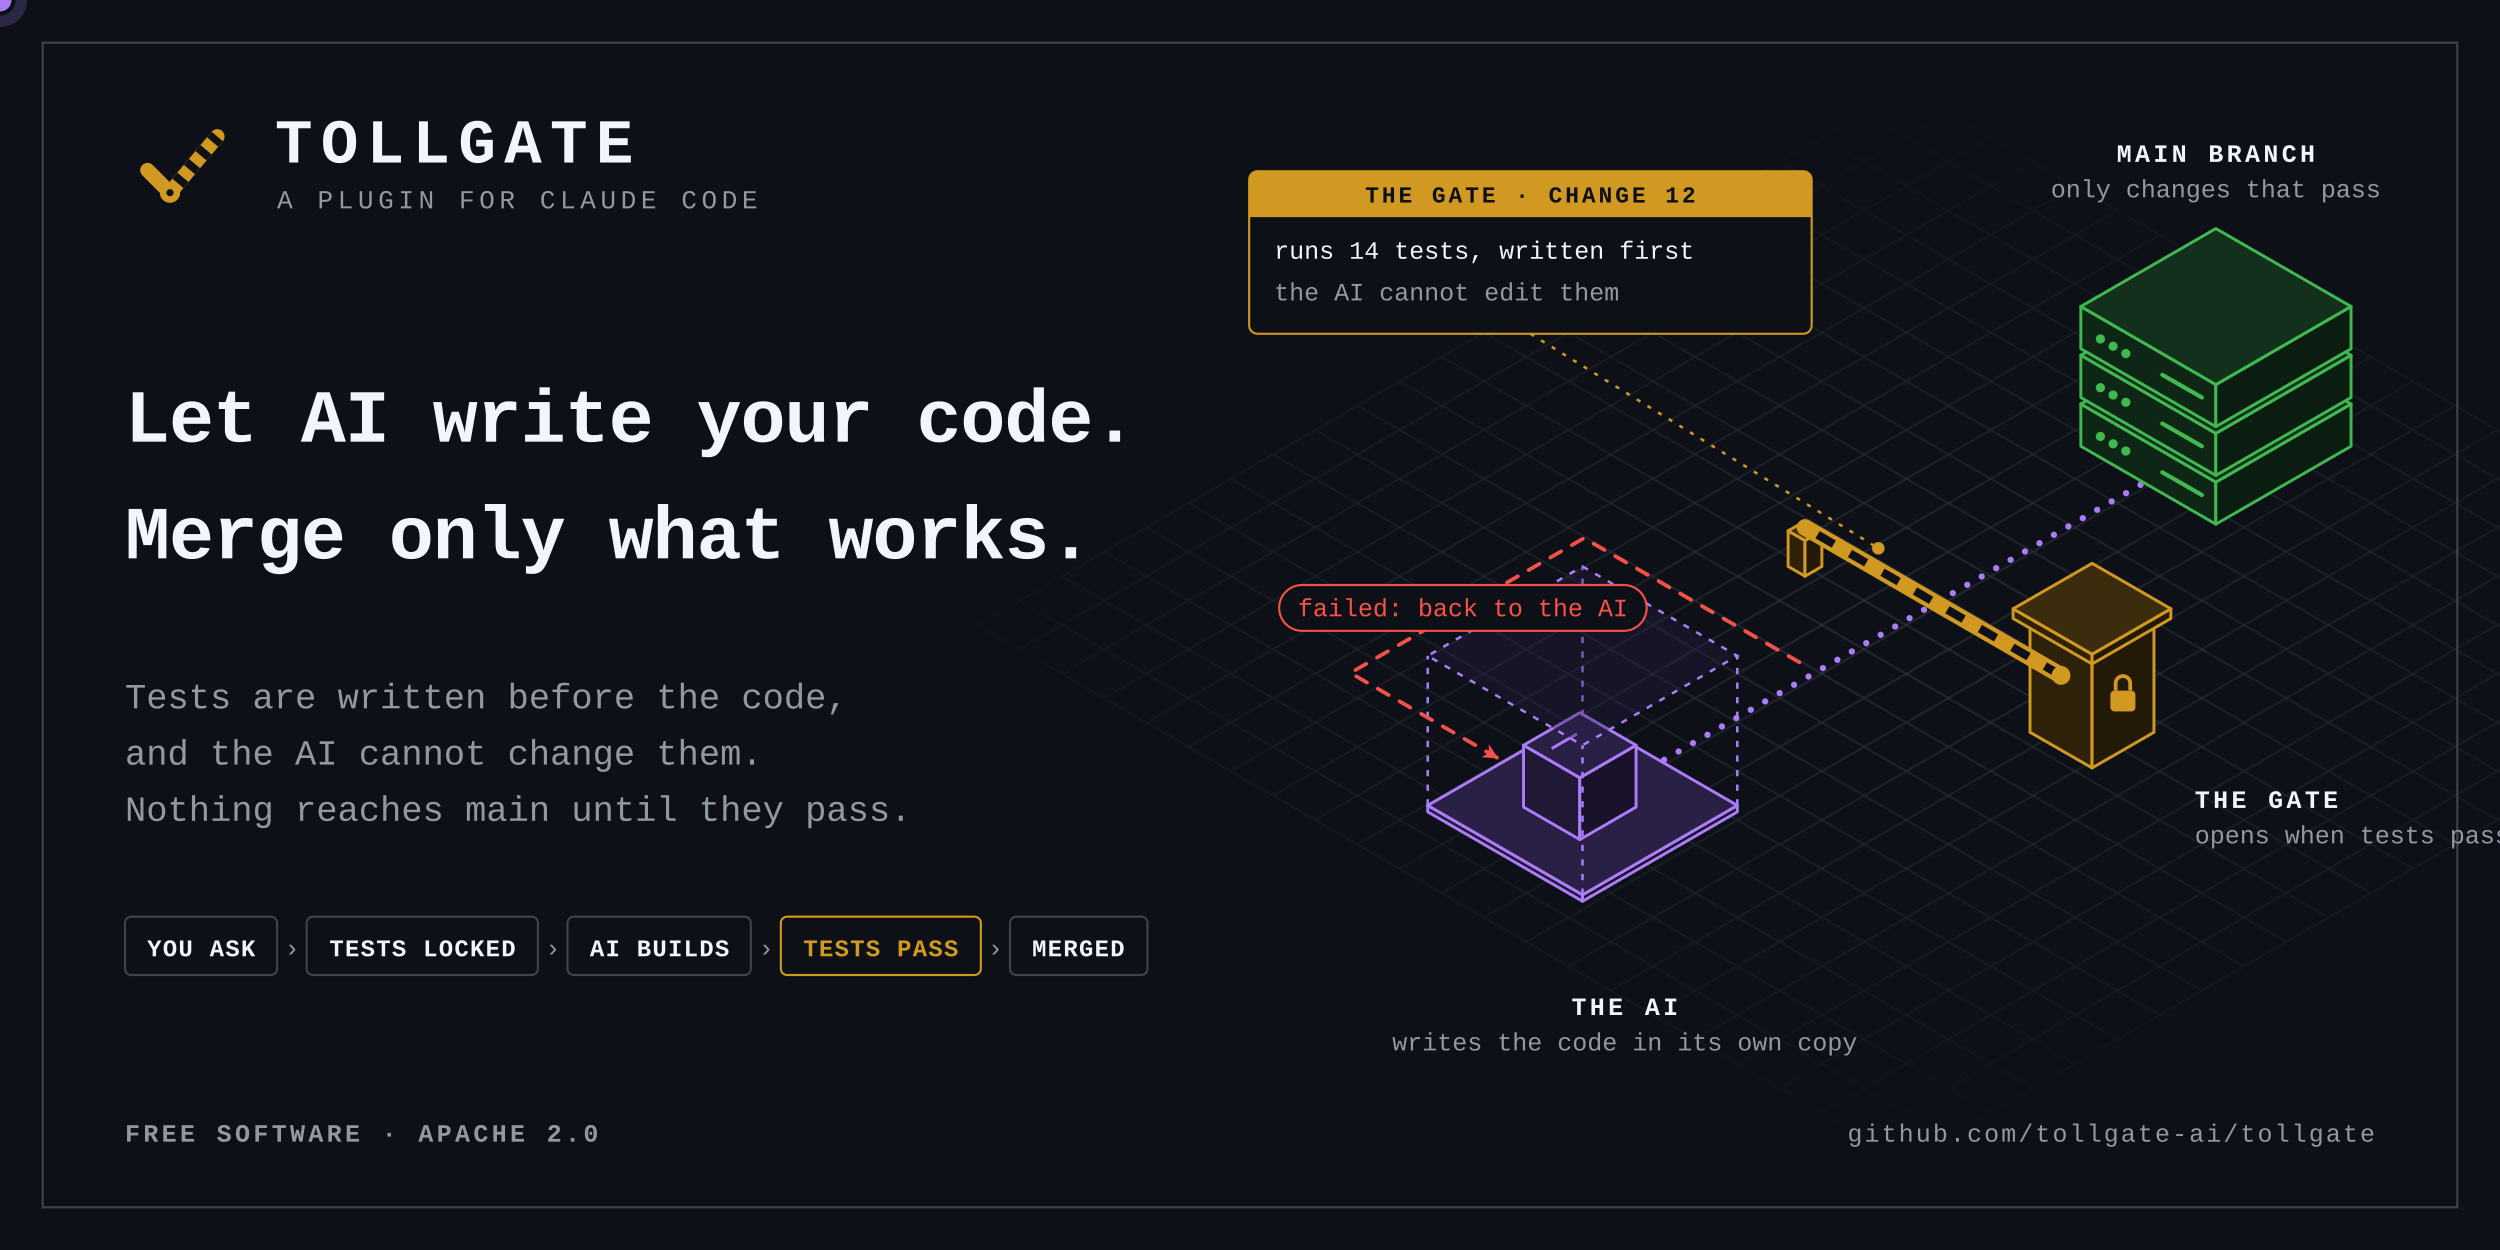
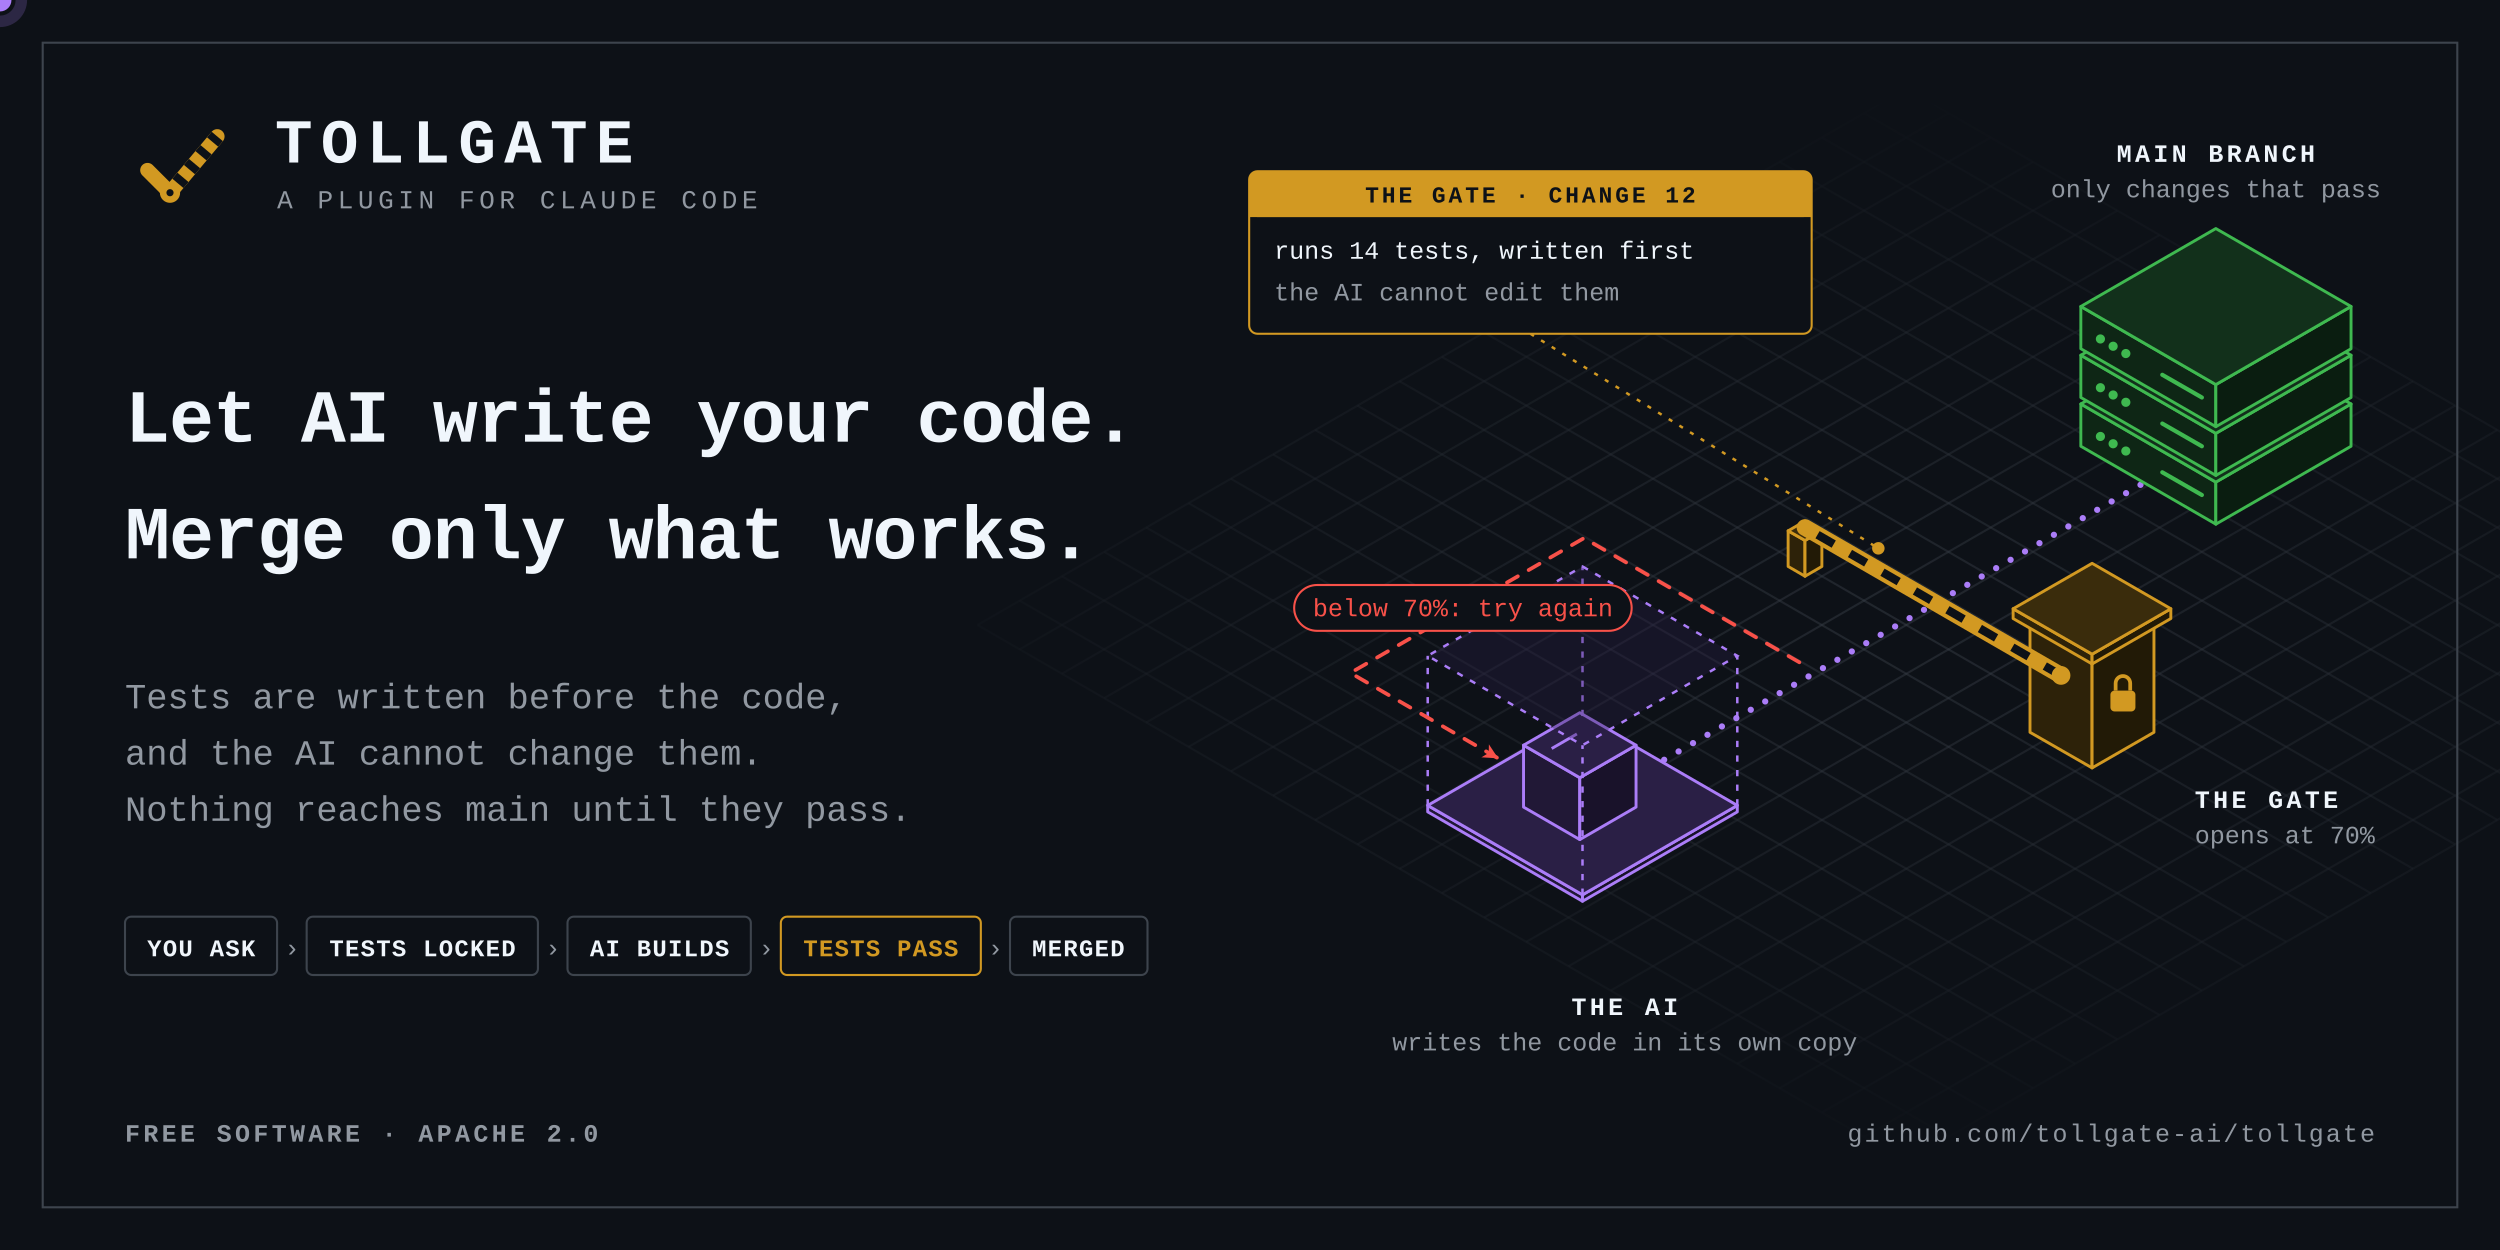
<svg xmlns="http://www.w3.org/2000/svg" viewBox="0 0 1200 600" width="1200" height="600" role="img" aria-labelledby="title desc" font-family="ui-monospace, SFMono-Regular, 'JetBrains Mono', 'Cascadia Mono', Menlo, Consolas, 'Liberation Mono', monospace">
  <defs>
    <radialGradient id="glow" cx="0.762" cy="0.500" r="0.42">
      <stop offset="0" stop-color="#fff" stop-opacity="1" />
      <stop offset="1" stop-color="#fff" stop-opacity="0" />
    </radialGradient>
    <mask id="fade">
      <rect width="1200" height="600" fill="url(#glow)" />
    </mask>
    <marker id="fail" viewBox="0 0 10 10" refX="9" refY="5" markerWidth="9" markerHeight="9" markerUnits="userSpaceOnUse" orient="auto-start-reverse">
      <path d="M1,1 L9,5 L1,9 L3.2,5 z" fill="#f85149" />
    </marker>
  </defs>
  <style>.main{stroke-width:3;stroke-dasharray:0 8;animation:flow .8s linear infinite}.side{stroke-width:1.8;stroke-dasharray:6 6;animation:side 1.6s linear infinite}@keyframes flow{to{stroke-dashoffset:-8}}@keyframes side{to{stroke-dashoffset:-12}}.still-arm{display:none}@media (prefers-reduced-motion:reduce){.main,.side{animation:none}.ticket,.moving-arm{display:none}.still-arm{display:inline}}</style>
  <rect width="1200" height="600" fill="#0d1117" />
  <rect x="20.5" y="20.5" width="1159" height="559" fill="none" stroke="#3d444d" />
  <g mask="url(#fade)" stroke-width="1">
    <line x1="915.0" y1="42.6" x2="469.2" y2="300.0" stroke="#3d444d" stroke-opacity="0.45" />
    <line x1="915.0" y1="42.6" x2="1360.8" y2="300.0" stroke="#3d444d" stroke-opacity="0.45" />
    <line x1="935.3" y1="54.3" x2="489.4" y2="311.7" stroke="#3d444d" stroke-opacity="0.45" />
    <line x1="894.7" y1="54.3" x2="1340.6" y2="311.7" stroke="#3d444d" stroke-opacity="0.45" />
    <line x1="955.5" y1="66.0" x2="509.7" y2="323.4" stroke="#3d444d" stroke-opacity="0.45" />
    <line x1="874.5" y1="66.0" x2="1320.3" y2="323.4" stroke="#3d444d" stroke-opacity="0.45" />
    <line x1="975.8" y1="77.7" x2="530.0" y2="335.1" stroke="#3d444d" stroke-opacity="0.45" />
    <line x1="854.2" y1="77.7" x2="1300.0" y2="335.1" stroke="#3d444d" stroke-opacity="0.45" />
    <line x1="996.1" y1="89.4" x2="550.2" y2="346.8" stroke="#3d444d" stroke-opacity="0.45" />
    <line x1="833.9" y1="89.4" x2="1279.8" y2="346.8" stroke="#3d444d" stroke-opacity="0.45" />
    <line x1="1016.3" y1="101.1" x2="570.5" y2="358.5" stroke="#3d444d" stroke-opacity="0.45" />
    <line x1="813.7" y1="101.1" x2="1259.5" y2="358.5" stroke="#3d444d" stroke-opacity="0.45" />
    <line x1="1036.6" y1="112.8" x2="590.8" y2="370.2" stroke="#3d444d" stroke-opacity="0.45" />
    <line x1="793.4" y1="112.8" x2="1239.2" y2="370.2" stroke="#3d444d" stroke-opacity="0.45" />
    <line x1="1056.9" y1="124.5" x2="611.0" y2="381.9" stroke="#3d444d" stroke-opacity="0.45" />
    <line x1="773.1" y1="124.5" x2="1219.0" y2="381.9" stroke="#3d444d" stroke-opacity="0.45" />
    <line x1="1077.1" y1="136.2" x2="631.3" y2="393.6" stroke="#3d444d" stroke-opacity="0.45" />
    <line x1="752.9" y1="136.2" x2="1198.7" y2="393.6" stroke="#3d444d" stroke-opacity="0.45" />
    <line x1="1097.4" y1="147.9" x2="651.6" y2="405.3" stroke="#3d444d" stroke-opacity="0.45" />
    <line x1="732.6" y1="147.9" x2="1178.4" y2="405.3" stroke="#3d444d" stroke-opacity="0.45" />
    <line x1="1117.6" y1="159.6" x2="671.8" y2="417.0" stroke="#3d444d" stroke-opacity="0.45" />
    <line x1="712.4" y1="159.6" x2="1158.2" y2="417.0" stroke="#3d444d" stroke-opacity="0.45" />
    <line x1="1137.9" y1="171.3" x2="692.1" y2="428.7" stroke="#3d444d" stroke-opacity="0.45" />
    <line x1="692.1" y1="171.3" x2="1137.9" y2="428.7" stroke="#3d444d" stroke-opacity="0.45" />
    <line x1="1158.2" y1="183.0" x2="712.4" y2="440.4" stroke="#3d444d" stroke-opacity="0.45" />
    <line x1="671.8" y1="183.0" x2="1117.6" y2="440.4" stroke="#3d444d" stroke-opacity="0.45" />
    <line x1="1178.4" y1="194.7" x2="732.6" y2="452.1" stroke="#3d444d" stroke-opacity="0.45" />
    <line x1="651.6" y1="194.7" x2="1097.4" y2="452.1" stroke="#3d444d" stroke-opacity="0.45" />
    <line x1="1198.7" y1="206.4" x2="752.9" y2="463.8" stroke="#3d444d" stroke-opacity="0.45" />
    <line x1="631.3" y1="206.4" x2="1077.1" y2="463.8" stroke="#3d444d" stroke-opacity="0.45" />
    <line x1="1219.0" y1="218.1" x2="773.1" y2="475.5" stroke="#3d444d" stroke-opacity="0.45" />
    <line x1="611.0" y1="218.1" x2="1056.9" y2="475.5" stroke="#3d444d" stroke-opacity="0.45" />
    <line x1="1239.2" y1="229.8" x2="793.4" y2="487.2" stroke="#3d444d" stroke-opacity="0.45" />
    <line x1="590.8" y1="229.8" x2="1036.6" y2="487.2" stroke="#3d444d" stroke-opacity="0.45" />
    <line x1="1259.5" y1="241.5" x2="813.7" y2="498.9" stroke="#3d444d" stroke-opacity="0.45" />
    <line x1="570.5" y1="241.5" x2="1016.3" y2="498.9" stroke="#3d444d" stroke-opacity="0.45" />
    <line x1="1279.8" y1="253.2" x2="833.9" y2="510.6" stroke="#3d444d" stroke-opacity="0.45" />
    <line x1="550.2" y1="253.2" x2="996.1" y2="510.6" stroke="#3d444d" stroke-opacity="0.45" />
    <line x1="1300.0" y1="264.9" x2="854.2" y2="522.3" stroke="#3d444d" stroke-opacity="0.45" />
    <line x1="530.0" y1="264.9" x2="975.8" y2="522.3" stroke="#3d444d" stroke-opacity="0.45" />
    <line x1="1320.3" y1="276.6" x2="874.5" y2="534.0" stroke="#3d444d" stroke-opacity="0.45" />
    <line x1="509.7" y1="276.6" x2="955.5" y2="534.0" stroke="#3d444d" stroke-opacity="0.45" />
    <line x1="1340.6" y1="288.3" x2="894.7" y2="545.7" stroke="#3d444d" stroke-opacity="0.45" />
    <line x1="489.4" y1="288.3" x2="935.3" y2="545.7" stroke="#3d444d" stroke-opacity="0.45" />
    <line x1="1360.8" y1="300.0" x2="915.0" y2="557.4" stroke="#3d444d" stroke-opacity="0.45" />
    <line x1="469.2" y1="300.0" x2="915.0" y2="557.4" stroke="#3d444d" stroke-opacity="0.45" />
  </g>
  <polygon points="685.3,386.6 759.6,429.5 759.6,432.6 685.3,389.7" fill="#211836" stroke="#ab7df8" stroke-width="1.4" stroke-linejoin="round" />
  <polygon points="759.6,429.5 833.9,386.6 833.9,389.7 759.6,432.6" fill="#19122a" stroke="#ab7df8" stroke-width="1.4" stroke-linejoin="round" />
  <polygon points="685.3,386.6 759.6,429.5 833.9,386.6 759.6,343.7" fill="#2a1f45" stroke="#ab7df8" stroke-width="1.4" stroke-linejoin="round" />
  <polygon points="731.3,357.7 758.3,373.3 758.3,403.0 731.3,387.4" fill="#211836" stroke="#ab7df8" stroke-width="1.4" stroke-linejoin="round" />
  <polygon points="758.3,373.3 785.3,357.7 785.3,387.4 758.3,403.0" fill="#19122a" stroke="#ab7df8" stroke-width="1.4" stroke-linejoin="round" />
  <polygon points="731.3,357.7 758.3,373.3 785.3,357.7 758.3,342.1" fill="#2a1f45" stroke="#ab7df8" stroke-width="1.4" stroke-linejoin="round" />
  <line x1="744.8" y1="359.3" x2="756.9" y2="352.3" stroke="#ab7df8" stroke-width="1.4" />
  <line x1="759.6" y1="343.7" x2="759.6" y2="271.9" stroke="#ab7df8" stroke-width="1.2" stroke-dasharray="3 4" />
  <line x1="833.9" y1="386.6" x2="833.9" y2="314.8" stroke="#ab7df8" stroke-width="1.2" stroke-dasharray="3 4" />
  <line x1="759.6" y1="429.5" x2="759.6" y2="357.7" stroke="#ab7df8" stroke-width="1.2" stroke-dasharray="3 4" />
  <line x1="685.3" y1="386.6" x2="685.3" y2="314.8" stroke="#ab7df8" stroke-width="1.2" stroke-dasharray="3 4" />
  <polygon points="759.6,271.9 833.9,314.8 759.6,357.7 685.3,314.8" fill="#2a1f45" fill-opacity="0.35" stroke="#ab7df8" stroke-width="1.2" stroke-dasharray="3 4" />
  <text x="779.9" y="487.2" text-anchor="middle" font-size="12" font-weight="700" letter-spacing="1.6" fill="#f0f6fc">THE AI</text>
  <text x="779.9" y="504.2" text-anchor="middle" font-size="12" fill="#9198a1">writes the code in its own copy</text>
  <polyline class="main" points="798.8,364.7 1028.5,232.1" fill="none" stroke="#ab7df8" stroke-linecap="round" stroke-linejoin="round" />
  <polyline class="side" points="863.7,317.9 760.3,258.3 648.2,323.0 719.1,364.0" fill="none" stroke="#f85149" stroke-linecap="round" stroke-linejoin="round" marker-end="url(#fail)" />
-   <rect x="614.0" y="280.8" width="176.4" height="22" rx="11" fill="#0d1117" stroke="#f85149" />
-   <text x="702.2" y="295.8" text-anchor="middle" font-size="12" fill="#f85149">failed: back to the AI</text>
+   <rect x="621.2" y="280.8" width="162.0" height="22" rx="11" fill="#0d1117" stroke="#f85149" />
+   <text x="702.2" y="295.8" text-anchor="middle" font-size="12" fill="#f85149">below 70%: try again</text>
  <polygon points="974.4,296.9 1004.2,314.0 1004.2,368.6 974.4,351.5" fill="#2d2209" stroke="#d29922" stroke-width="1.4" stroke-linejoin="round" />
  <polygon points="1004.2,314.0 1033.9,296.9 1033.9,351.5 1004.2,368.6" fill="#221a06" stroke="#d29922" stroke-width="1.4" stroke-linejoin="round" />
  <polygon points="974.4,296.9 1004.2,314.0 1033.9,296.9 1004.2,279.7" fill="#3a2c0c" stroke="#d29922" stroke-width="1.4" stroke-linejoin="round" />
  <polygon points="966.3,292.2 1004.2,314.0 1004.2,318.7 966.3,296.9" fill="#2d2209" stroke="#d29922" stroke-width="1.4" stroke-linejoin="round" />
  <polygon points="1004.2,314.0 1042.0,292.2 1042.0,296.9 1004.2,318.7" fill="#221a06" stroke="#d29922" stroke-width="1.4" stroke-linejoin="round" />
  <polygon points="966.3,292.2 1004.2,314.0 1042.0,292.2 1004.2,270.4" fill="#3a2c0c" stroke="#d29922" stroke-width="1.4" stroke-linejoin="round" />
  <rect x="1013.0" y="331.5" width="12" height="10" rx="2" fill="#d29922" />
  <path d="M1015.5,331.5 v-3.5 a3.5,3.5 0 0 1 7,0 v3.5" fill="none" stroke="#d29922" stroke-width="1.8" />
  <polygon points="858.3,254.8 866.4,259.4 866.4,276.6 858.3,271.9" fill="#2d2209" stroke="#d29922" stroke-width="1.4" stroke-linejoin="round" />
  <polygon points="866.4,259.4 874.5,254.8 874.5,271.9 866.4,276.6" fill="#221a06" stroke="#d29922" stroke-width="1.4" stroke-linejoin="round" />
  <polygon points="858.3,254.8 866.4,259.4 874.5,254.8 866.4,250.1" fill="#3a2c0c" stroke="#d29922" stroke-width="1.4" stroke-linejoin="round" />
  <g class="moving-arm">
    <line x1="989.3" y1="324.2" x2="866.4" y2="253.2" stroke="#d29922" stroke-width="8" stroke-linecap="round" />
    <line x1="989.3" y1="324.2" x2="866.4" y2="253.2" stroke="#0d1117" stroke-width="4" stroke-dasharray="9 9" />
    <animateTransform attributeName="transform" type="rotate" values="0 989.3 324.2;0 989.3 324.2;60 989.3 324.2;60 989.3 324.2;0 989.3 324.2;0 989.3 324.2" keyTimes="0;0.658;0.697;0.874;0.913;1" dur="12.67s" repeatCount="indefinite" />
  </g>
  <g class="still-arm">
    <line x1="989.3" y1="324.2" x2="866.4" y2="253.2" stroke="#d29922" stroke-width="8" stroke-linecap="round" />
    <line x1="989.3" y1="324.2" x2="866.4" y2="253.2" stroke="#0d1117" stroke-width="4" stroke-dasharray="9 9" />
  </g>
  <circle cx="989.3" cy="324.2" r="4.5" fill="#d29922" />
  <text x="1053.5" y="387.8" text-anchor="start" font-size="12" font-weight="700" letter-spacing="1.6" fill="#f0f6fc">THE GATE</text>
-   <text x="1053.5" y="404.8" text-anchor="start" font-size="12" fill="#9198a1">opens when tests pass</text>
+   <text x="1053.5" y="404.8" text-anchor="start" font-size="12" fill="#9198a1">opens at 70%</text>
  <polygon points="998.8,193.9 1063.6,231.4 1063.6,251.6 998.8,214.2" fill="#0e2615" stroke="#3fb950" stroke-width="1.4" stroke-linejoin="round" />
  <polygon points="1063.6,231.4 1128.5,193.9 1128.5,214.2 1063.6,251.6" fill="#0a1d10" stroke="#3fb950" stroke-width="1.4" stroke-linejoin="round" />
  <polygon points="998.8,193.9 1063.6,231.4 1128.5,193.9 1063.6,156.5" fill="#12301b" stroke="#3fb950" stroke-width="1.4" stroke-linejoin="round" />
  <circle cx="1008.2" cy="209.5" r="2.2" fill="#3fb950" />
  <circle cx="1014.3" cy="213.0" r="2.2" fill="#3fb950" />
  <circle cx="1020.4" cy="216.5" r="2.2" fill="#3fb950" />
  <line x1="1037.9" y1="226.7" x2="1056.9" y2="237.6" stroke="#3fb950" stroke-width="2" stroke-linecap="round" />
  <polygon points="998.8,170.5 1063.6,208.0 1063.6,228.2 998.8,190.8" fill="#0e2615" stroke="#3fb950" stroke-width="1.4" stroke-linejoin="round" />
  <polygon points="1063.6,208.0 1128.5,170.5 1128.5,190.8 1063.6,228.2" fill="#0a1d10" stroke="#3fb950" stroke-width="1.4" stroke-linejoin="round" />
  <polygon points="998.8,170.5 1063.6,208.0 1128.5,170.5 1063.6,133.1" fill="#12301b" stroke="#3fb950" stroke-width="1.4" stroke-linejoin="round" />
  <circle cx="1008.2" cy="186.1" r="2.2" fill="#3fb950" />
  <circle cx="1014.3" cy="189.6" r="2.2" fill="#3fb950" />
  <circle cx="1020.4" cy="193.1" r="2.2" fill="#3fb950" />
  <line x1="1037.9" y1="203.3" x2="1056.9" y2="214.2" stroke="#3fb950" stroke-width="2" stroke-linecap="round" />
  <polygon points="998.8,147.1 1063.6,184.6 1063.6,204.8 998.8,167.4" fill="#0e2615" stroke="#3fb950" stroke-width="1.4" stroke-linejoin="round" />
  <polygon points="1063.6,184.6 1128.5,147.1 1128.5,167.4 1063.6,204.8" fill="#0a1d10" stroke="#3fb950" stroke-width="1.4" stroke-linejoin="round" />
  <polygon points="998.8,147.1 1063.6,184.6 1128.5,147.1 1063.6,109.7" fill="#12301b" stroke="#3fb950" stroke-width="1.4" stroke-linejoin="round" />
  <circle cx="1008.2" cy="162.7" r="2.2" fill="#3fb950" />
  <circle cx="1014.3" cy="166.2" r="2.2" fill="#3fb950" />
  <circle cx="1020.4" cy="169.7" r="2.2" fill="#3fb950" />
  <line x1="1037.9" y1="179.9" x2="1056.9" y2="190.8" stroke="#3fb950" stroke-width="2" stroke-linecap="round" />
  <text x="1063.6" y="77.7" text-anchor="middle" font-size="12" font-weight="700" letter-spacing="1.6" fill="#f0f6fc">MAIN BRANCH</text>
  <text x="1063.6" y="94.7" text-anchor="middle" font-size="12" fill="#9198a1">only changes that pass</text>
  <line x1="734.6" y1="160.2" x2="901.6" y2="263.2" stroke="#d29922" stroke-width="1.2" stroke-dasharray="2 4" />
  <circle cx="901.6" cy="263.2" r="3" fill="#d29922" />
  <rect x="599.6" y="82.2" width="270" height="78" rx="4" fill="#0d1117" stroke="#d29922" />
  <rect x="599.6" y="82.2" width="270" height="22" rx="4" fill="#d29922" />
  <rect x="599.6" y="96.2" width="270" height="8" fill="#d29922" />
  <text x="734.6" y="97.2" text-anchor="middle" font-size="11" font-weight="700" letter-spacing="1.4" fill="#0d1117">THE GATE · CHANGE 12</text>
  <text x="611.6" y="124.2" font-size="12" fill="#f0f6fc">runs 14 tests, written first</text>
  <text x="611.6" y="144.2" font-size="12" fill="#9198a1">the AI cannot edit them</text>
  <g class="ticket">
    <circle r="13" fill="#ab7df8" opacity="0.2">
      <animate attributeName="fill" values="#ab7df8;#f85149;#ab7df8;#3fb950" keyTimes="0;0.221;0.547;0.721" calcMode="discrete" dur="12.67s" repeatCount="indefinite" />
    </circle>
    <circle r="6.5" fill="#ab7df8" stroke="#0d1117" stroke-width="2">
      <animate attributeName="fill" values="#ab7df8;#f85149;#ab7df8;#3fb950" keyTimes="0;0.221;0.547;0.721" calcMode="discrete" dur="12.67s" repeatCount="indefinite" />
    </circle>
    <animateMotion path="M798.8,364.7 L871.8,322.6 L871.8,322.6 L863.7,317.9 L760.3,258.3 L648.2,323.0 L719.1,364.0 L798.8,364.7 L871.8,322.6 L871.8,322.6 L1028.5,232.1" keyPoints="0;0;0.113;0.113;0.113;0.125;0.284;0.458;0.567;0.567;0.646;0.758;0.758;0.758;1;1;1" keyTimes="0;0.047;0.118;0.221;0.221;0.229;0.33;0.439;0.508;0.547;0.547;0.618;0.721;0.721;0.874;0.968;1" calcMode="linear" dur="12.67s" repeatCount="indefinite" />
  </g>
  <g transform="translate(60 52) scale(0.54)">
    <path d="M20 55 L40 75 L82 25" fill="none" stroke="#d29922" stroke-width="13" stroke-linecap="round" stroke-linejoin="round" />
    <path d="M47 66.7 L82 25" fill="none" stroke="#0d1117" stroke-width="13" stroke-dasharray="7 9" />
    <circle cx="40" cy="75" r="9" fill="#d29922" />
    <circle cx="40" cy="75" r="3.2" fill="#0d1117" />
  </g>
  <text x="132" y="78" font-size="30" font-weight="700" letter-spacing="4" fill="#f0f6fc">TOLLGATE</text>
  <text x="133" y="100" font-size="12.5" letter-spacing="2.2" fill="#9198a1">A PLUGIN FOR CLAUDE CODE</text>
  <text x="60" y="212" font-size="36" font-weight="800" letter-spacing="-0.5" fill="#f0f6fc">Let AI write your code.</text>
  <text x="60" y="268" font-size="36" font-weight="800" letter-spacing="-0.5" fill="#f0f6fc">Merge only what works.</text>
  <text x="60" y="340" font-size="17" fill="#9198a1">Tests are written before the code,</text>
  <text x="60" y="367" font-size="17" fill="#9198a1">and the AI cannot change them.</text>
  <text x="60" y="394" font-size="17" fill="#9198a1">Nothing reaches main until they pass.</text>
  <rect x="60" y="440" width="73" height="28" rx="3" fill="#0d1117" stroke="#3d444d" />
  <text x="96.6" y="459" text-anchor="middle" font-size="11.5" font-weight="700" letter-spacing="0.6" fill="#f0f6fc">YOU ASK</text>
  <text x="140.2" y="459" text-anchor="middle" font-size="12" fill="#9198a1">›</text>
  <rect x="147.2" y="440" width="111" height="28" rx="3" fill="#0d1117" stroke="#3d444d" />
  <text x="202.8" y="459" text-anchor="middle" font-size="11.5" font-weight="700" letter-spacing="0.6" fill="#f0f6fc">TESTS LOCKED</text>
  <text x="265.4" y="459" text-anchor="middle" font-size="12" fill="#9198a1">›</text>
  <rect x="272.4" y="440" width="88" height="28" rx="3" fill="#0d1117" stroke="#3d444d" />
  <text x="316.6" y="459" text-anchor="middle" font-size="11.5" font-weight="700" letter-spacing="0.6" fill="#f0f6fc">AI BUILDS</text>
  <text x="367.8" y="459" text-anchor="middle" font-size="12" fill="#9198a1">›</text>
  <rect x="374.8" y="440" width="96" height="28" rx="3" fill="#0d1117" stroke="#d29922" />
  <text x="422.8" y="459" text-anchor="middle" font-size="11.5" font-weight="700" letter-spacing="0.6" fill="#d29922">TESTS PASS</text>
  <text x="477.8" y="459" text-anchor="middle" font-size="12" fill="#9198a1">›</text>
  <rect x="484.8" y="440" width="66" height="28" rx="3" fill="#0d1117" stroke="#3d444d" />
  <text x="517.6" y="459" text-anchor="middle" font-size="11.5" font-weight="700" letter-spacing="0.6" fill="#f0f6fc">MERGED</text>
  <text x="60" y="548" font-size="12" font-weight="700" letter-spacing="1.6" fill="#9198a1">FREE SOFTWARE · APACHE 2.0</text>
  <text x="1140" y="548" text-anchor="end" font-size="12" letter-spacing="1" fill="#9198a1">github.com/tollgate-ai/tollgate</text>
</svg>
